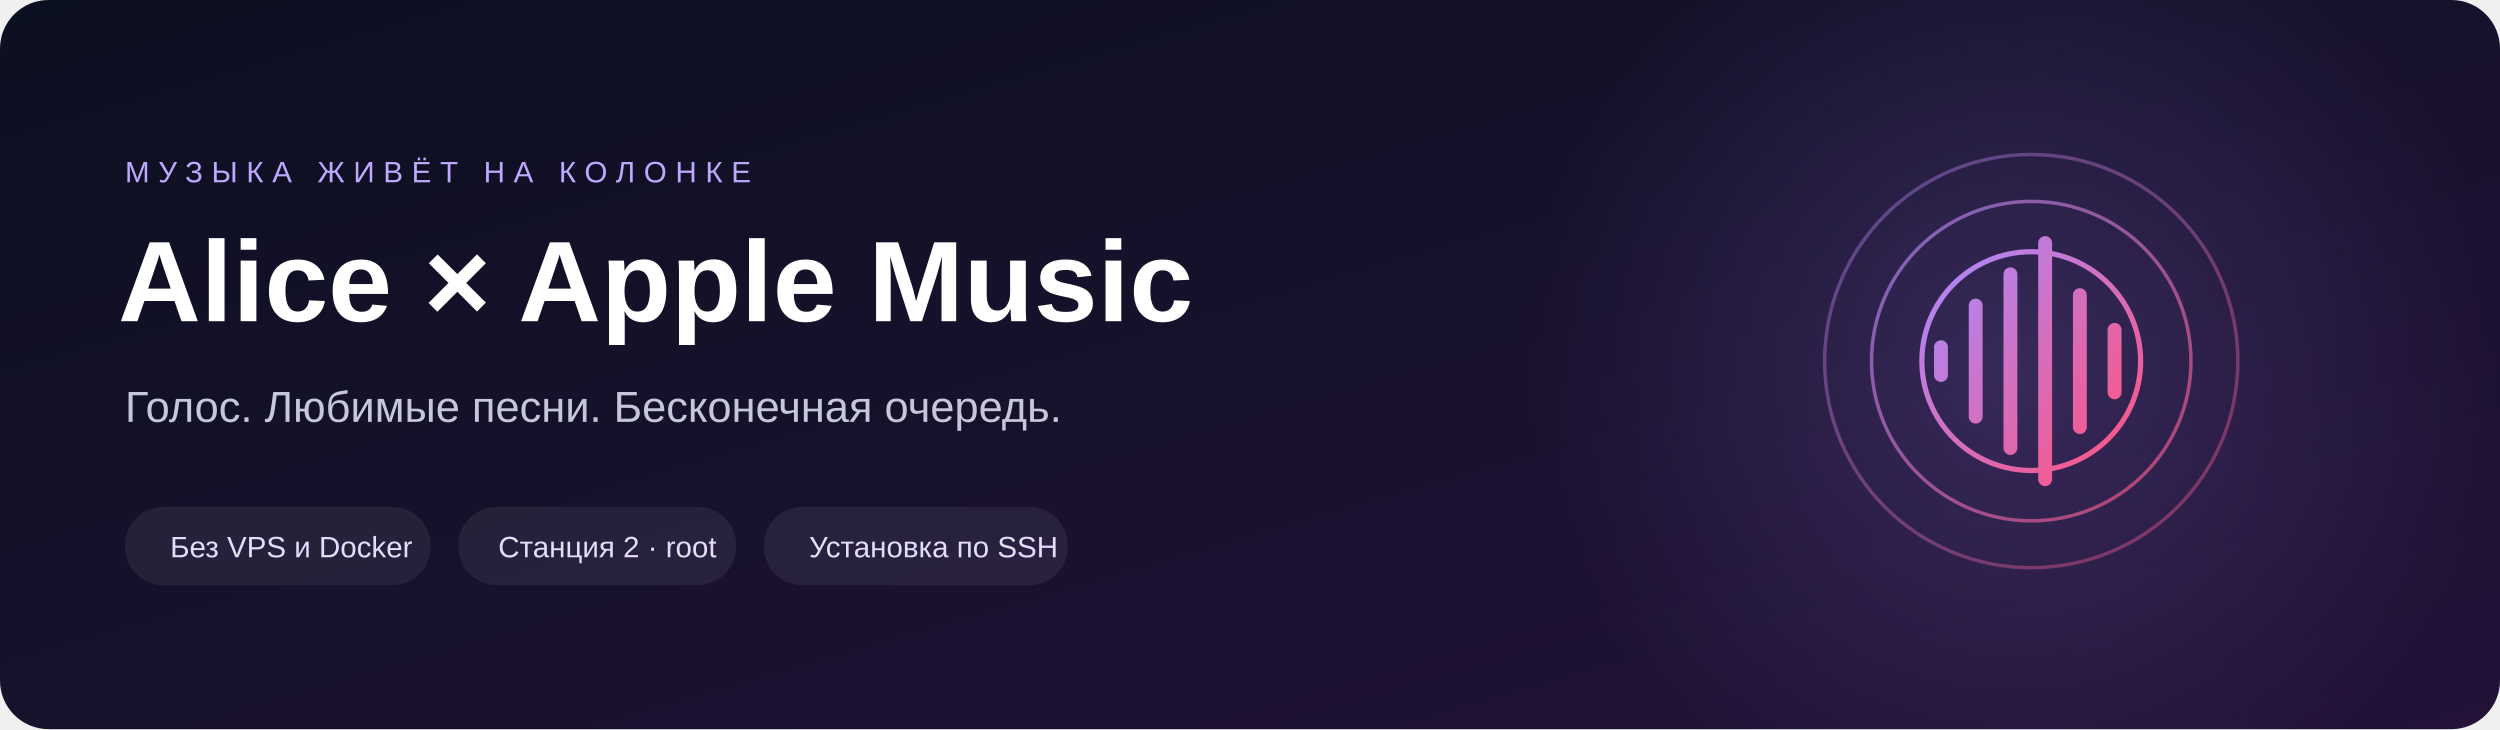
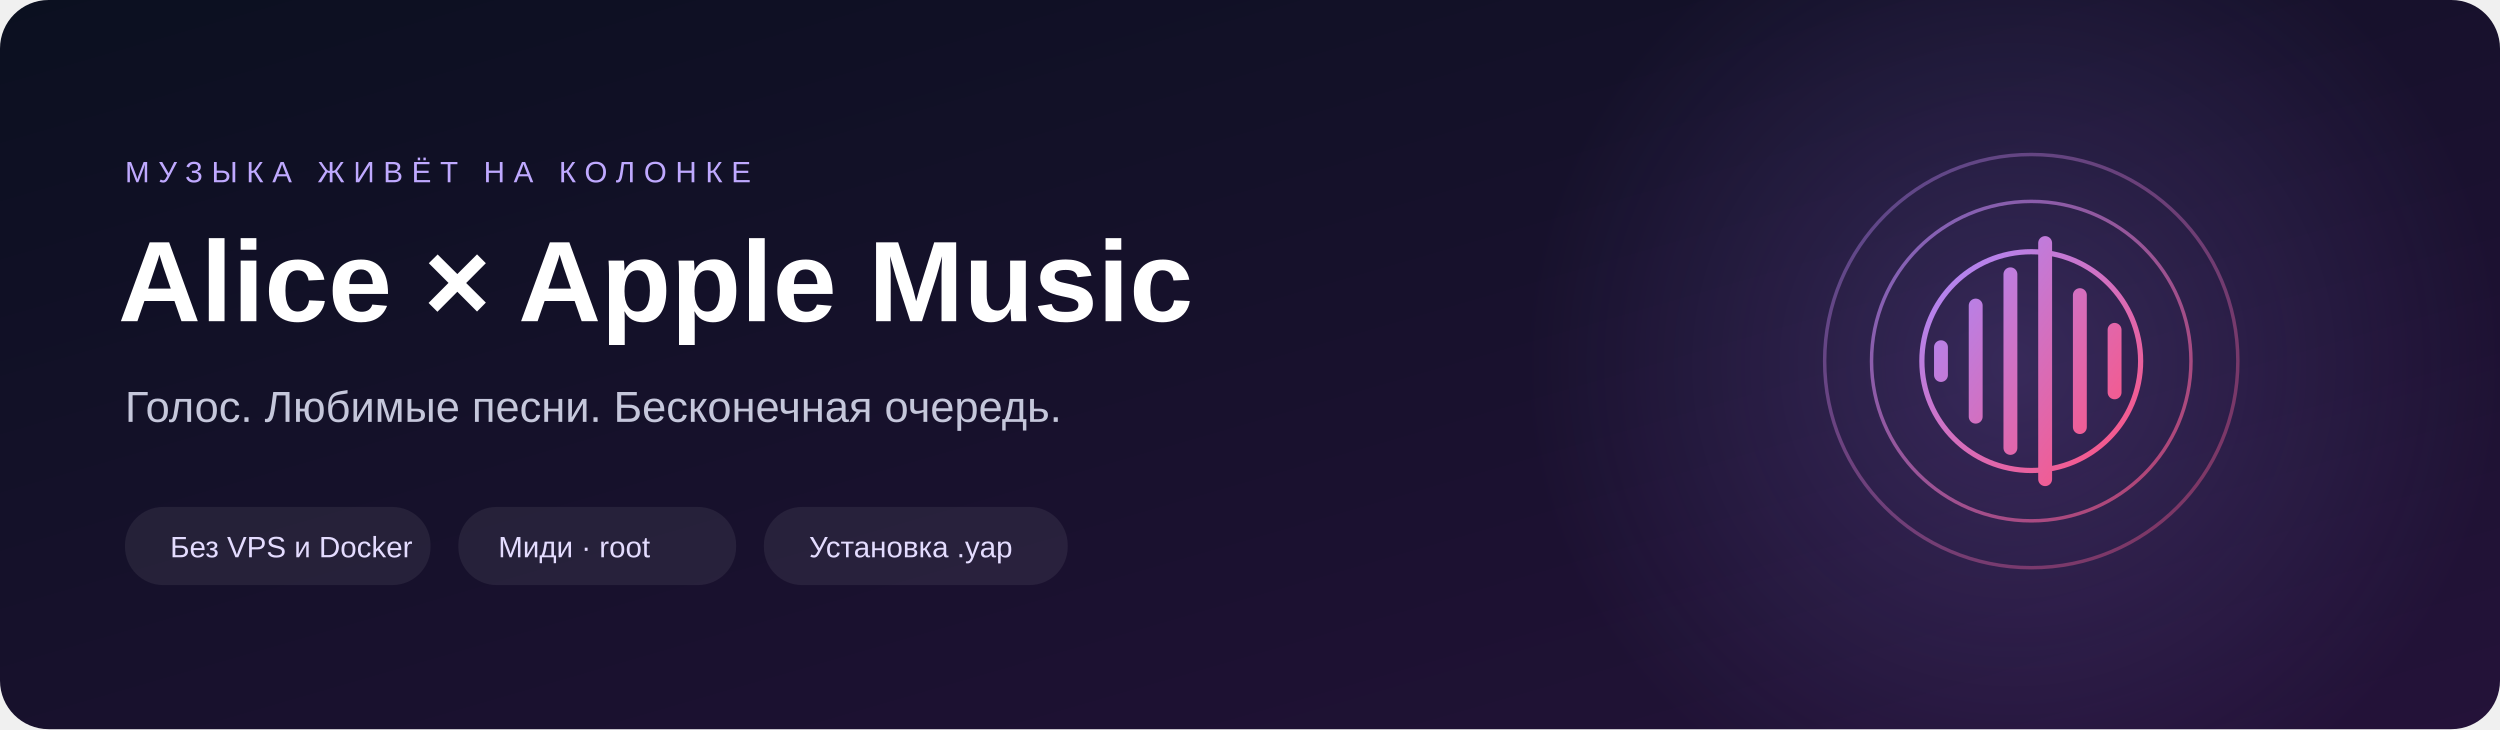
<svg xmlns="http://www.w3.org/2000/svg" width="1440" height="420" viewBox="0 0 1440 420">
  <defs>
    <linearGradient id="bg" x2="1" y2="1">
      <stop stop-color="#0b1020" />
      <stop offset="1" stop-color="#241239" />
    </linearGradient>
    <linearGradient id="accent" x2="1" y2="1">
      <stop stop-color="#a88bff" />
      <stop offset="1" stop-color="#ff537e" />
    </linearGradient>
    <radialGradient id="glow">
      <stop stop-color="#a88bff" stop-opacity=".2" />
      <stop offset="1" stop-color="#a88bff" stop-opacity="0" />
    </radialGradient>
  </defs>
  <rect width="1440" height="420" rx="28" fill="url(#bg)" />
  <circle cx="1160" cy="210" r="280" fill="url(#glow)" />
  <g fill="none" stroke="url(#accent)">
    <circle cx="1170" cy="208" r="119" stroke-width="2" opacity=".4" />
    <circle cx="1170" cy="208" r="92" stroke-width="2" opacity=".65" />
    <circle cx="1170" cy="208" r="63" stroke-width="3" />
  </g>
  <g stroke="url(#accent)" stroke-width="8" stroke-linecap="round">
    <path d="M1118 200v16m20-40v64m20-82v100m20-118v136m20-106v76m20-56v36" />
  </g>
  <text x="72" y="105" fill="#bfa9ff" font-family="Arial,sans-serif" font-size="17" letter-spacing="5">МУЗЫКА ЖИВЁТ НА КОЛОНКЕ</text>
  <text x="68" y="185" fill="#fff" font-family="Arial,sans-serif" font-weight="700" font-size="66">Alice × Apple Music</text>
  <text x="72" y="243" fill="#c5c7db" font-family="Arial,sans-serif" font-size="25">Голос. Любимые песни. Бесконечная очередь.</text>
  <g font-family="Arial,sans-serif" font-size="17" fill="#e4dcff">
    <rect x="72" y="292" width="176" height="45" rx="22" fill="#ffffff" fill-opacity=".07" />
    <text x="98" y="321">Без VPS и Docker</text>
    <rect x="264" y="292" width="160" height="45" rx="22" fill="#ffffff" fill-opacity=".07" />
-     <text x="287" y="321">Станция 2 · root</text>
+     <text x="287" y="321">Миди · root</text>
    <rect x="440" y="292" width="175" height="45" rx="22" fill="#ffffff" fill-opacity=".07" />
-     <text x="466" y="321">Установка по SSH</text>
+     <text x="466" y="321">Установка .yap</text>
  </g>
</svg>
